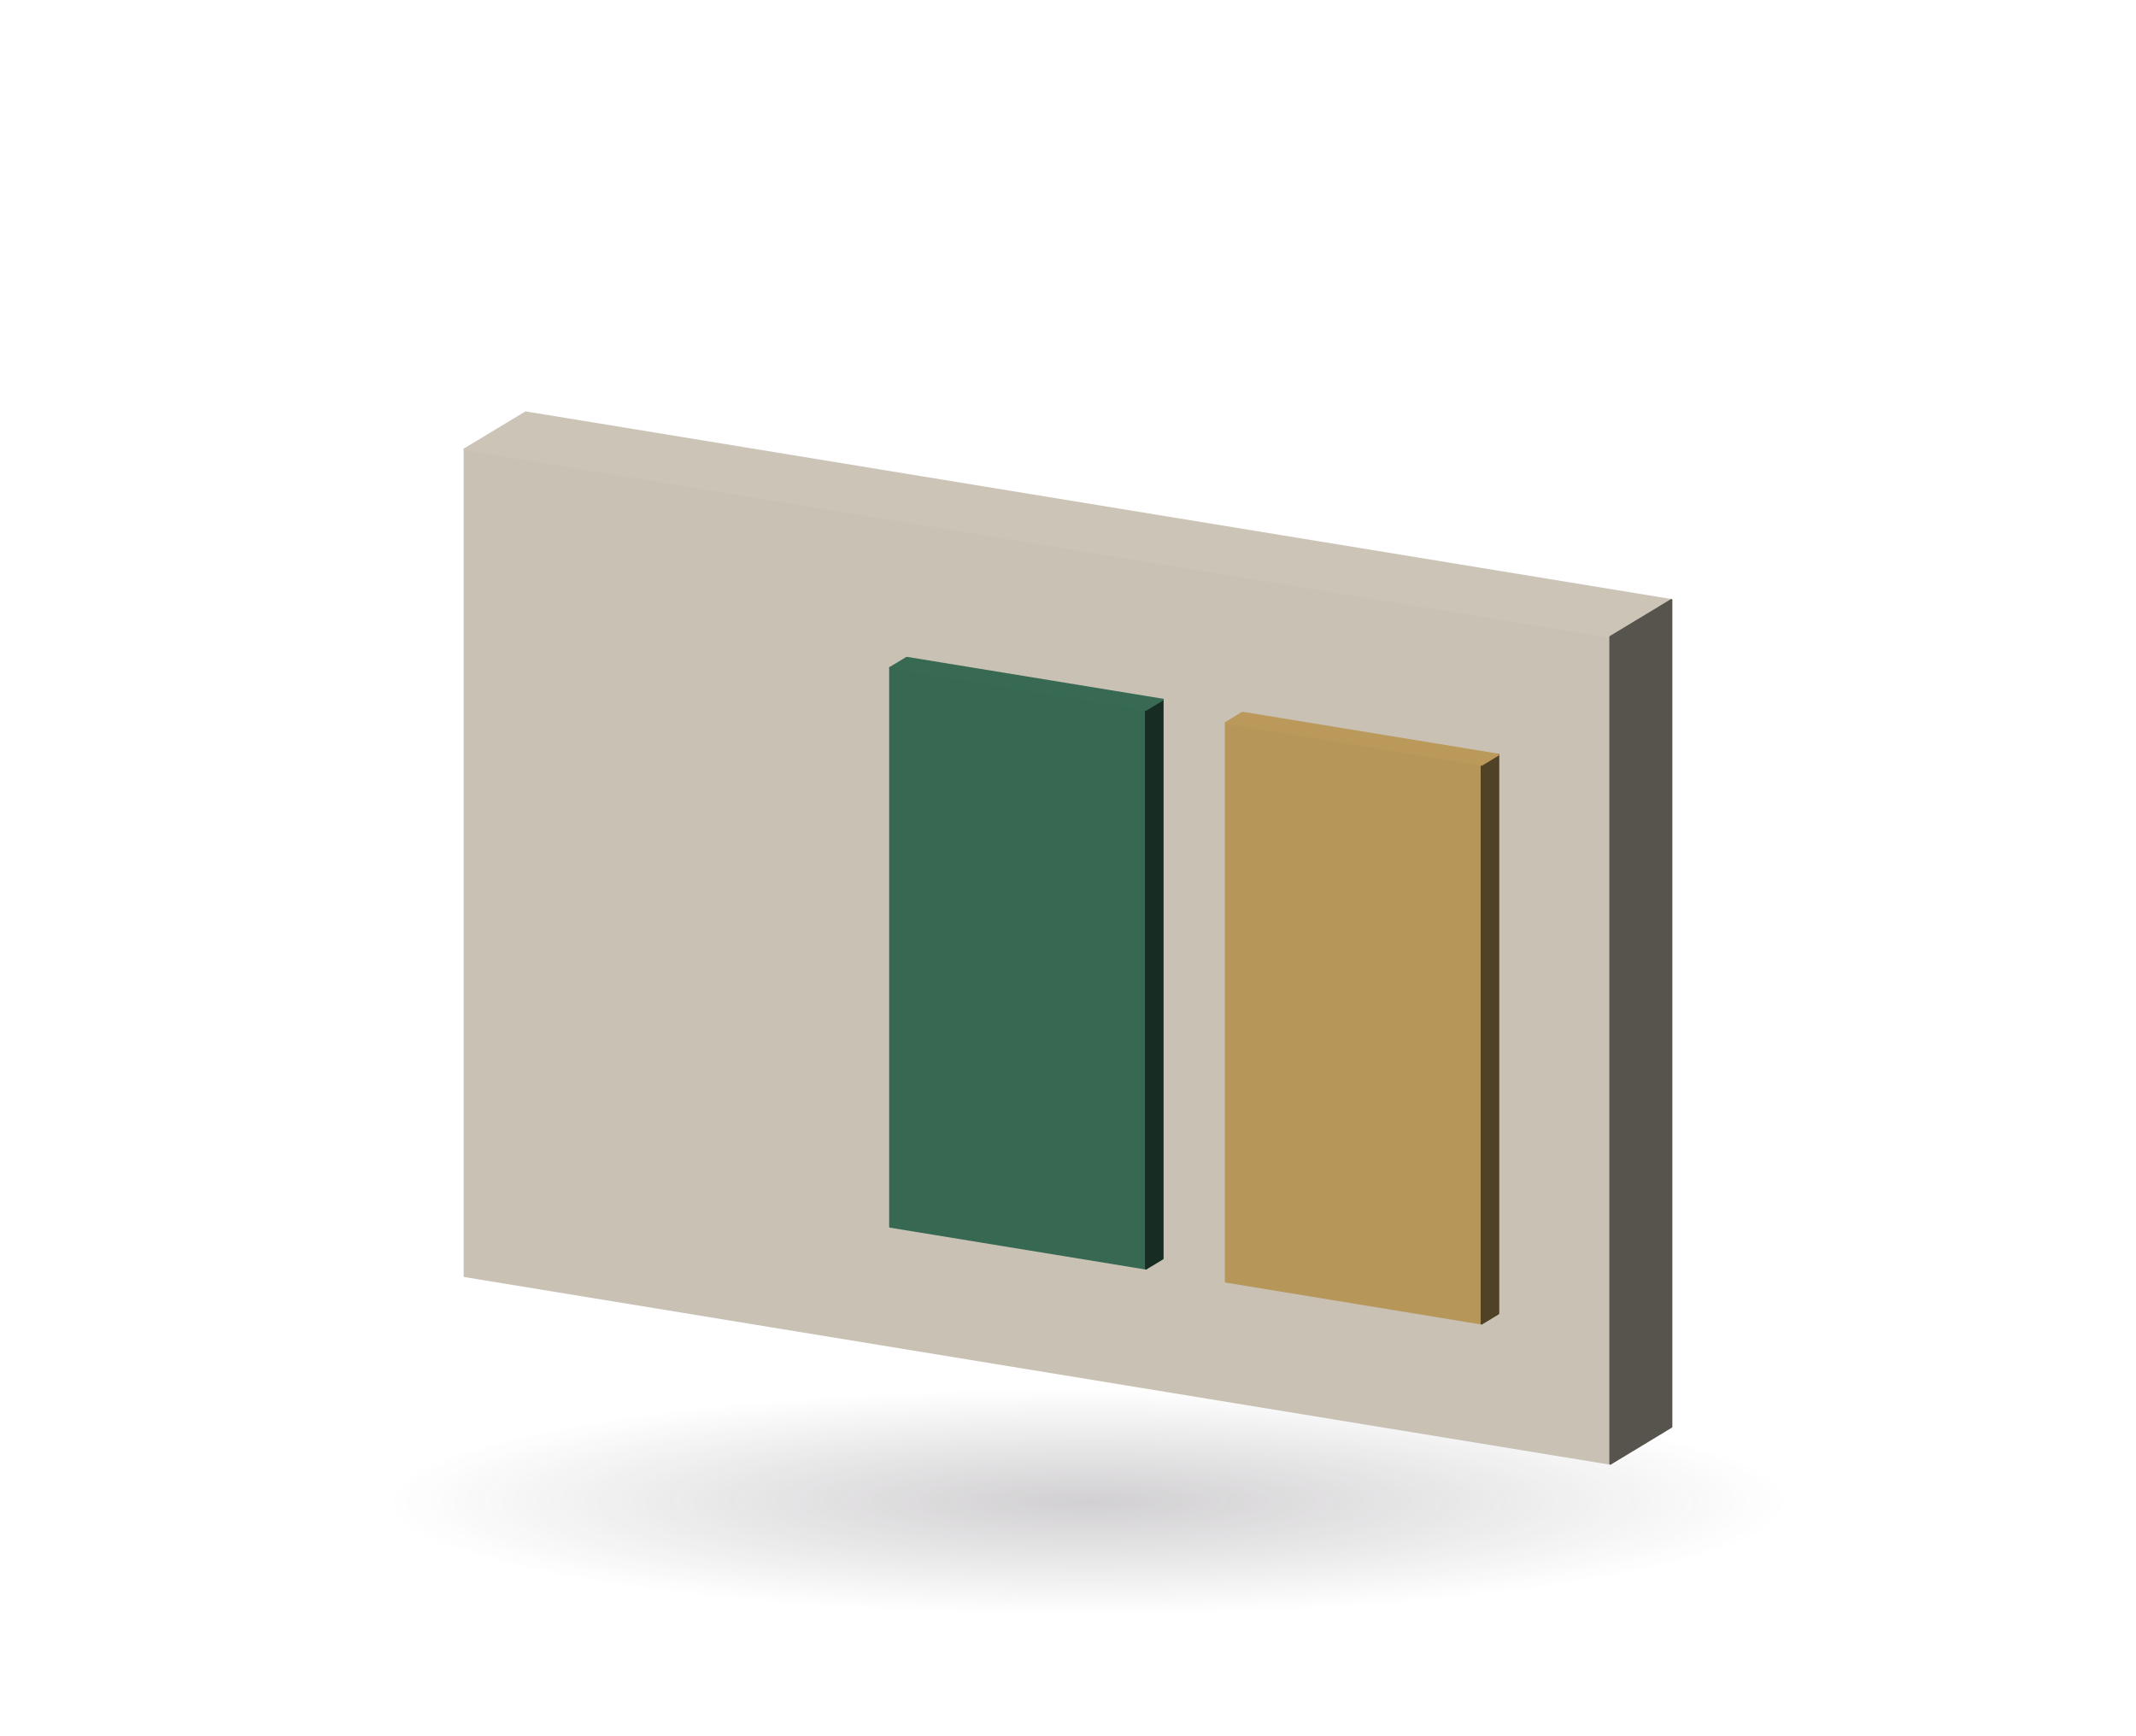
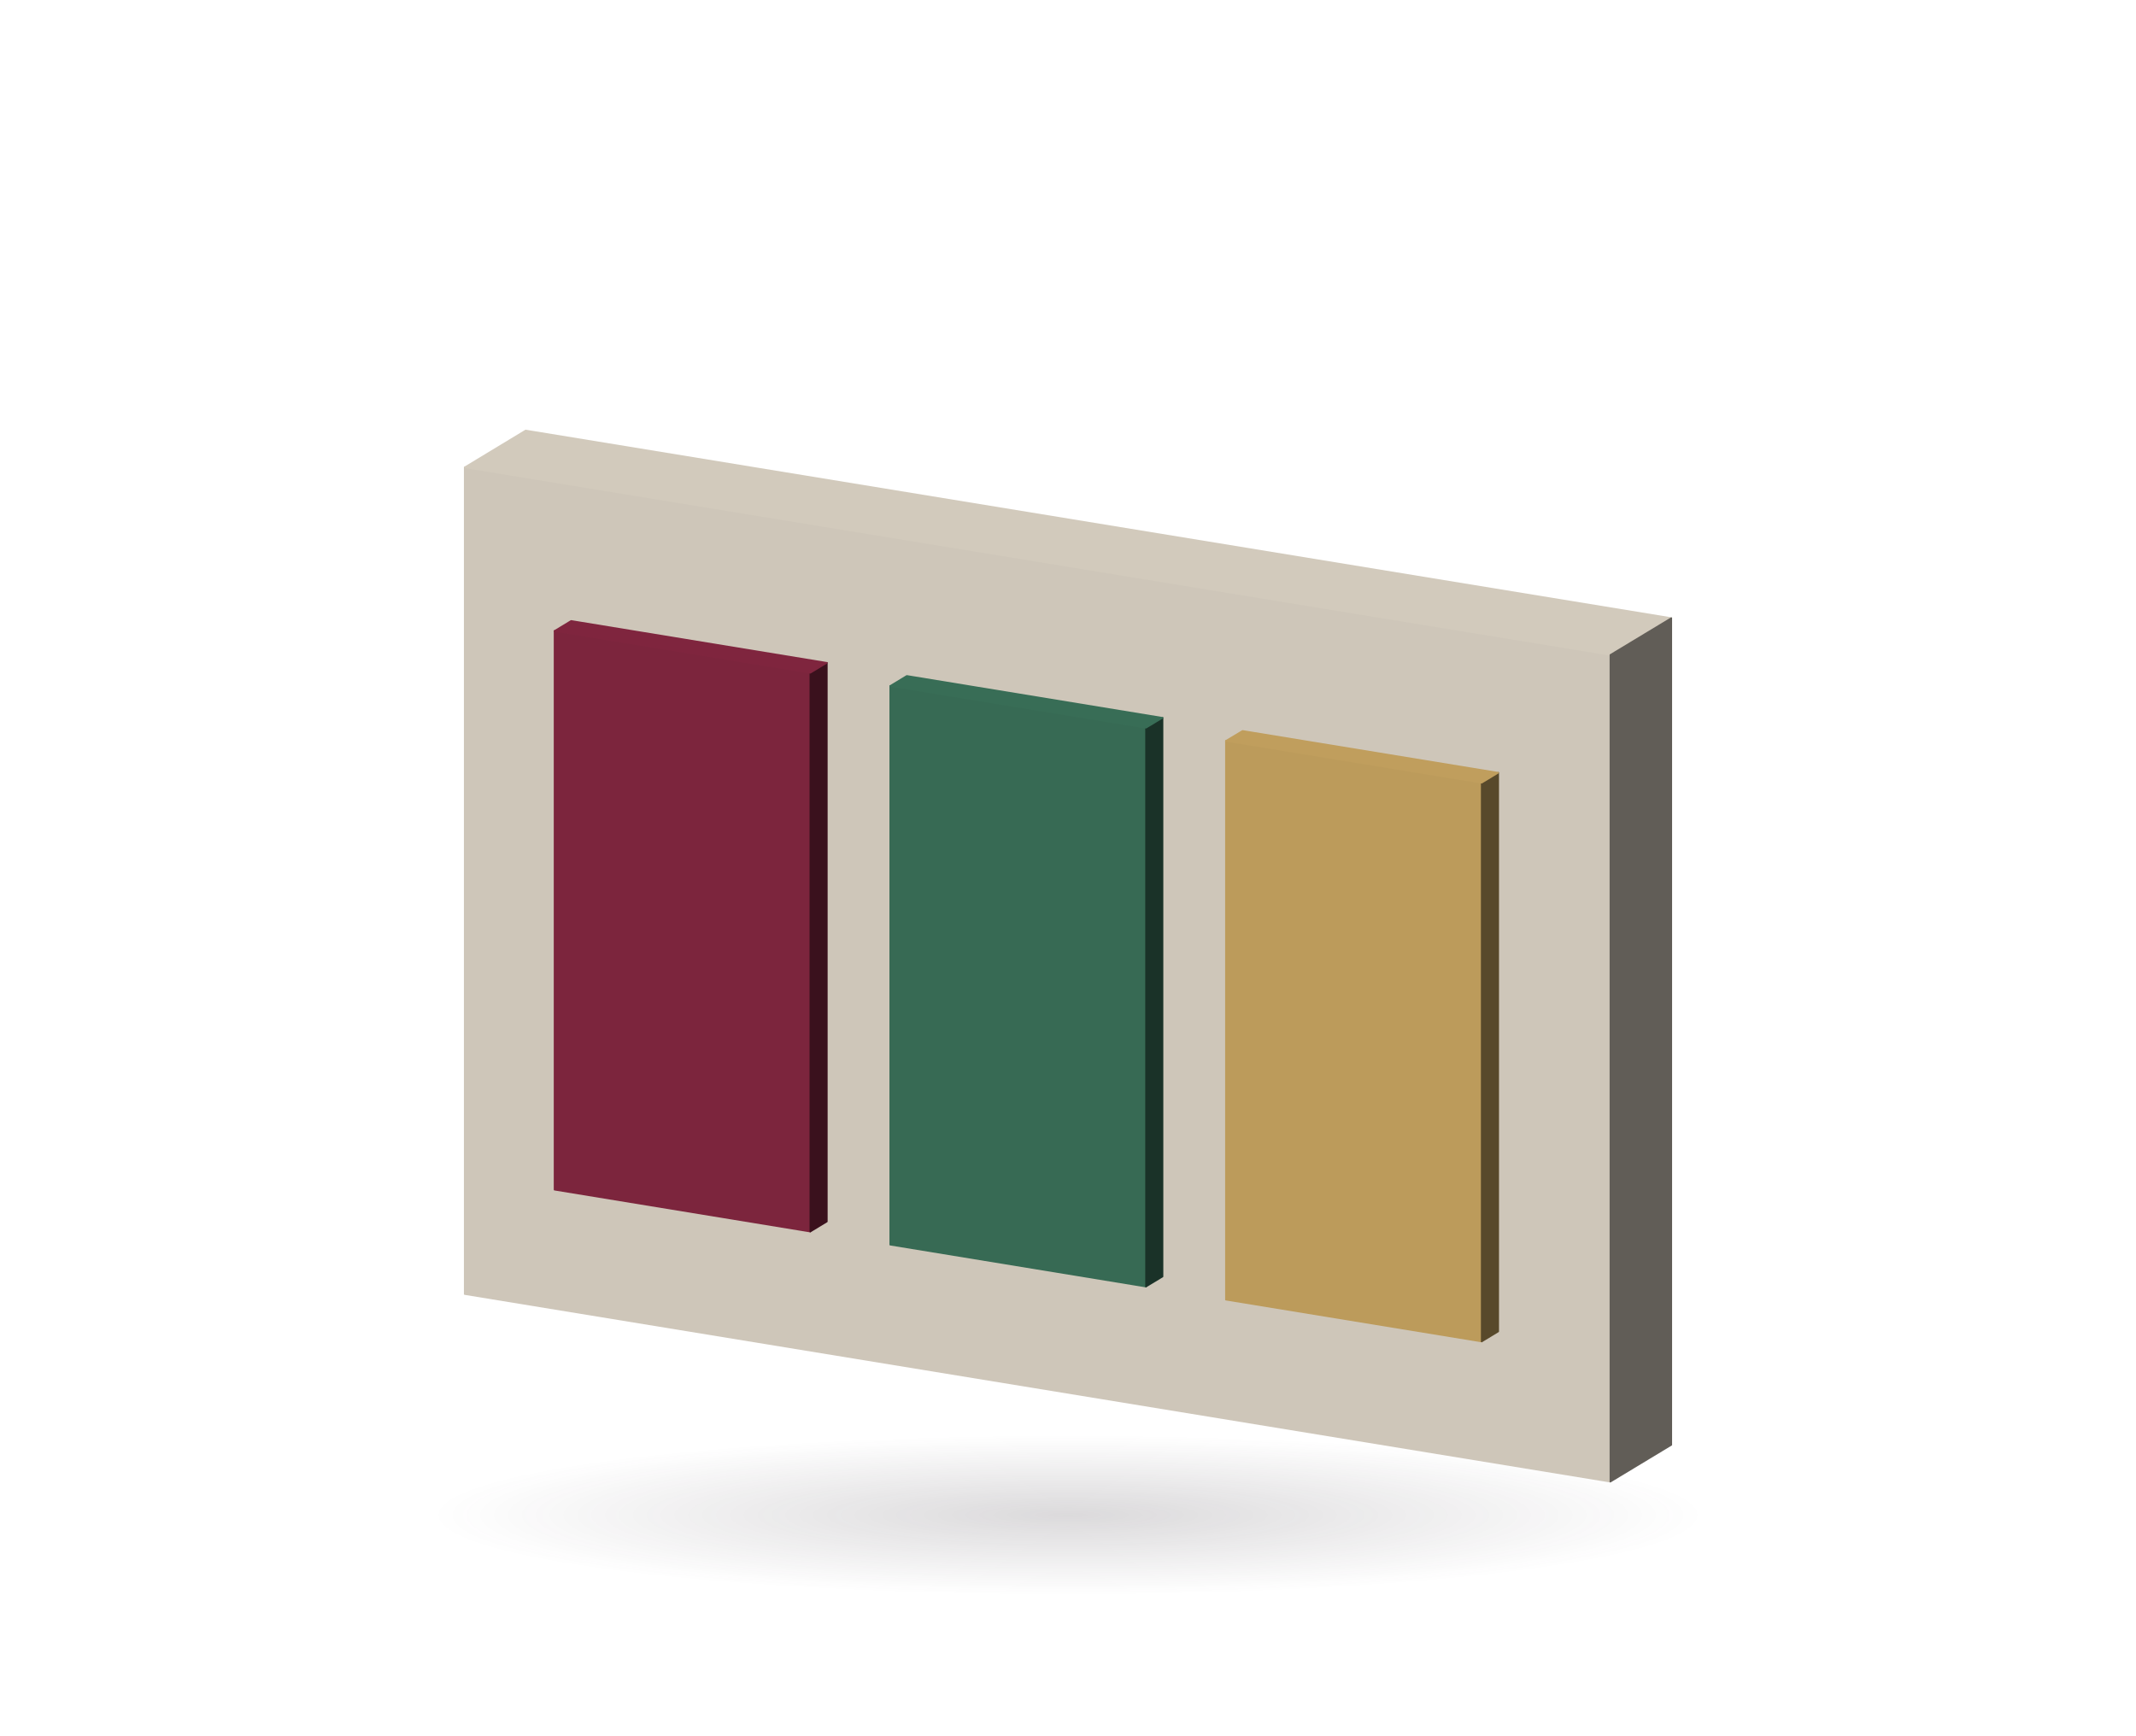
<svg xmlns="http://www.w3.org/2000/svg" viewBox="0 0 320 260" role="img" aria-labelledby="title desc">
  <defs>
    <radialGradient id="floor">
-       <stop stop-color="#383039" stop-opacity=".23" />
+       <stop stop-color="#383039" stop-opacity=".18" />
      <stop offset="1" stop-color="#383039" stop-opacity="0" />
    </radialGradient>
  </defs>
-   <ellipse cx="163" cy="225" rx="106" ry="17" fill="url(#floor)" />
-   <polygon points="83.07,175.55 121.39,181.83 121.39,98.10 83.07,91.83" fill="#79243c" stroke="#79243c" stroke-width=".3" stroke-linejoin="round" />
-   <polygon points="121.39,181.83 123.88,180.32 123.88,96.60 121.39,98.10" fill="#350f1a" stroke="#350f1a" stroke-width=".3" stroke-linejoin="round" />
-   <polygon points="85.56,90.32 83.07,91.83 121.39,98.10 123.88,96.60" fill="#7b243d" stroke="#7b243d" stroke-width=".3" stroke-linejoin="round" />
-   <polygon points="69.61,191.19 241.25,219.30 241.25,95.42 69.61,67.31" fill="#c8c1b4" stroke="#c8c1b4" stroke-width=".3" stroke-linejoin="round" />
-   <polygon points="133.36,183.79 171.68,190.06 171.68,106.34 133.36,100.06" fill="#366852" stroke="#366852" stroke-width=".3" stroke-linejoin="round" />
-   <polygon points="78.75,61.79 69.61,67.31 241.25,95.42 250.39,89.90" fill="#ccc4b7" stroke="#ccc4b7" stroke-width=".3" stroke-linejoin="round" />
-   <polygon points="171.68,190.06 174.17,188.56 174.17,104.83 171.68,106.34" fill="#172d24" stroke="#172d24" stroke-width=".3" stroke-linejoin="round" />
-   <polygon points="135.85,98.56 133.36,100.06 171.68,106.34 174.17,104.83" fill="#376953" stroke="#376953" stroke-width=".3" stroke-linejoin="round" />
-   <polygon points="183.65,192.02 221.97,198.30 221.97,114.58 183.65,108.30" fill="#b79759" stroke="#b79759" stroke-width=".3" stroke-linejoin="round" />
-   <polygon points="241.25,219.30 250.39,213.77 250.39,89.90 241.25,95.42" fill="#57544e" stroke="#57544e" stroke-width=".3" stroke-linejoin="round" />
-   <polygon points="221.97,198.30 224.46,196.79 224.46,113.07 221.97,114.58" fill="#504227" stroke="#504227" stroke-width=".3" stroke-linejoin="round" />
-   <polygon points="186.15,106.79 183.65,108.30 221.97,114.58 224.46,113.07" fill="#ba995a" stroke="#ba995a" stroke-width=".3" stroke-linejoin="round" />
+   <ellipse cx="160" cy="227" rx="95" ry="12" fill="url(#floor)" />
+   <polygon points="69.61,193.89 241.25,222.00 241.25,98.12 69.61,70.02" fill="#cec6b9" stroke="#cec6b9" stroke-width=".22" stroke-linejoin="round" />
+   <polygon points="78.75,64.49 69.61,70.02 241.25,98.12 250.39,92.60" fill="#d2cabc" stroke="#d2cabc" stroke-width=".22" stroke-linejoin="round" />
+   <polygon points="241.25,222.00 250.39,216.48 250.39,92.60 241.25,98.12" fill="#615d57" stroke="#615d57" stroke-width=".22" stroke-linejoin="round" />
+   <polygon points="83.07,178.25 121.39,184.53 121.39,100.81 83.07,94.53" fill="#7c253d" stroke="#7c253d" stroke-width=".22" stroke-linejoin="round" />
+   <polygon points="121.39,184.53 123.88,183.02 123.88,99.30 121.39,100.81" fill="#3a111d" stroke="#3a111d" stroke-width=".22" stroke-linejoin="round" />
+   <polygon points="85.56,93.02 83.07,94.53 121.39,100.81 123.88,99.30" fill="#7f253e" stroke="#7f253e" stroke-width=".22" stroke-linejoin="round" />
+   <polygon points="133.36,186.49 171.68,192.77 171.68,109.04 133.36,102.77" fill="#376a54" stroke="#376a54" stroke-width=".22" stroke-linejoin="round" />
+   <polygon points="171.68,192.77 174.17,191.26 174.17,107.54 171.68,109.04" fill="#1a3228" stroke="#1a3228" stroke-width=".22" stroke-linejoin="round" />
+   <polygon points="135.85,101.26 133.36,102.77 171.68,109.04 174.17,107.54" fill="#386d56" stroke="#386d56" stroke-width=".22" stroke-linejoin="round" />
+   <polygon points="183.65,194.73 221.97,201.00 221.97,117.28 183.65,111.00" fill="#bc9b5b" stroke="#bc9b5b" stroke-width=".22" stroke-linejoin="round" />
+   <polygon points="221.97,201.00 224.46,199.49 224.46,115.77 221.97,117.28" fill="#58492b" stroke="#58492b" stroke-width=".22" stroke-linejoin="round" />
+   <polygon points="186.15,109.50 183.65,111.00 221.97,117.28 224.46,115.77" fill="#c09e5d" stroke="#c09e5d" stroke-width=".22" stroke-linejoin="round" />
</svg>
